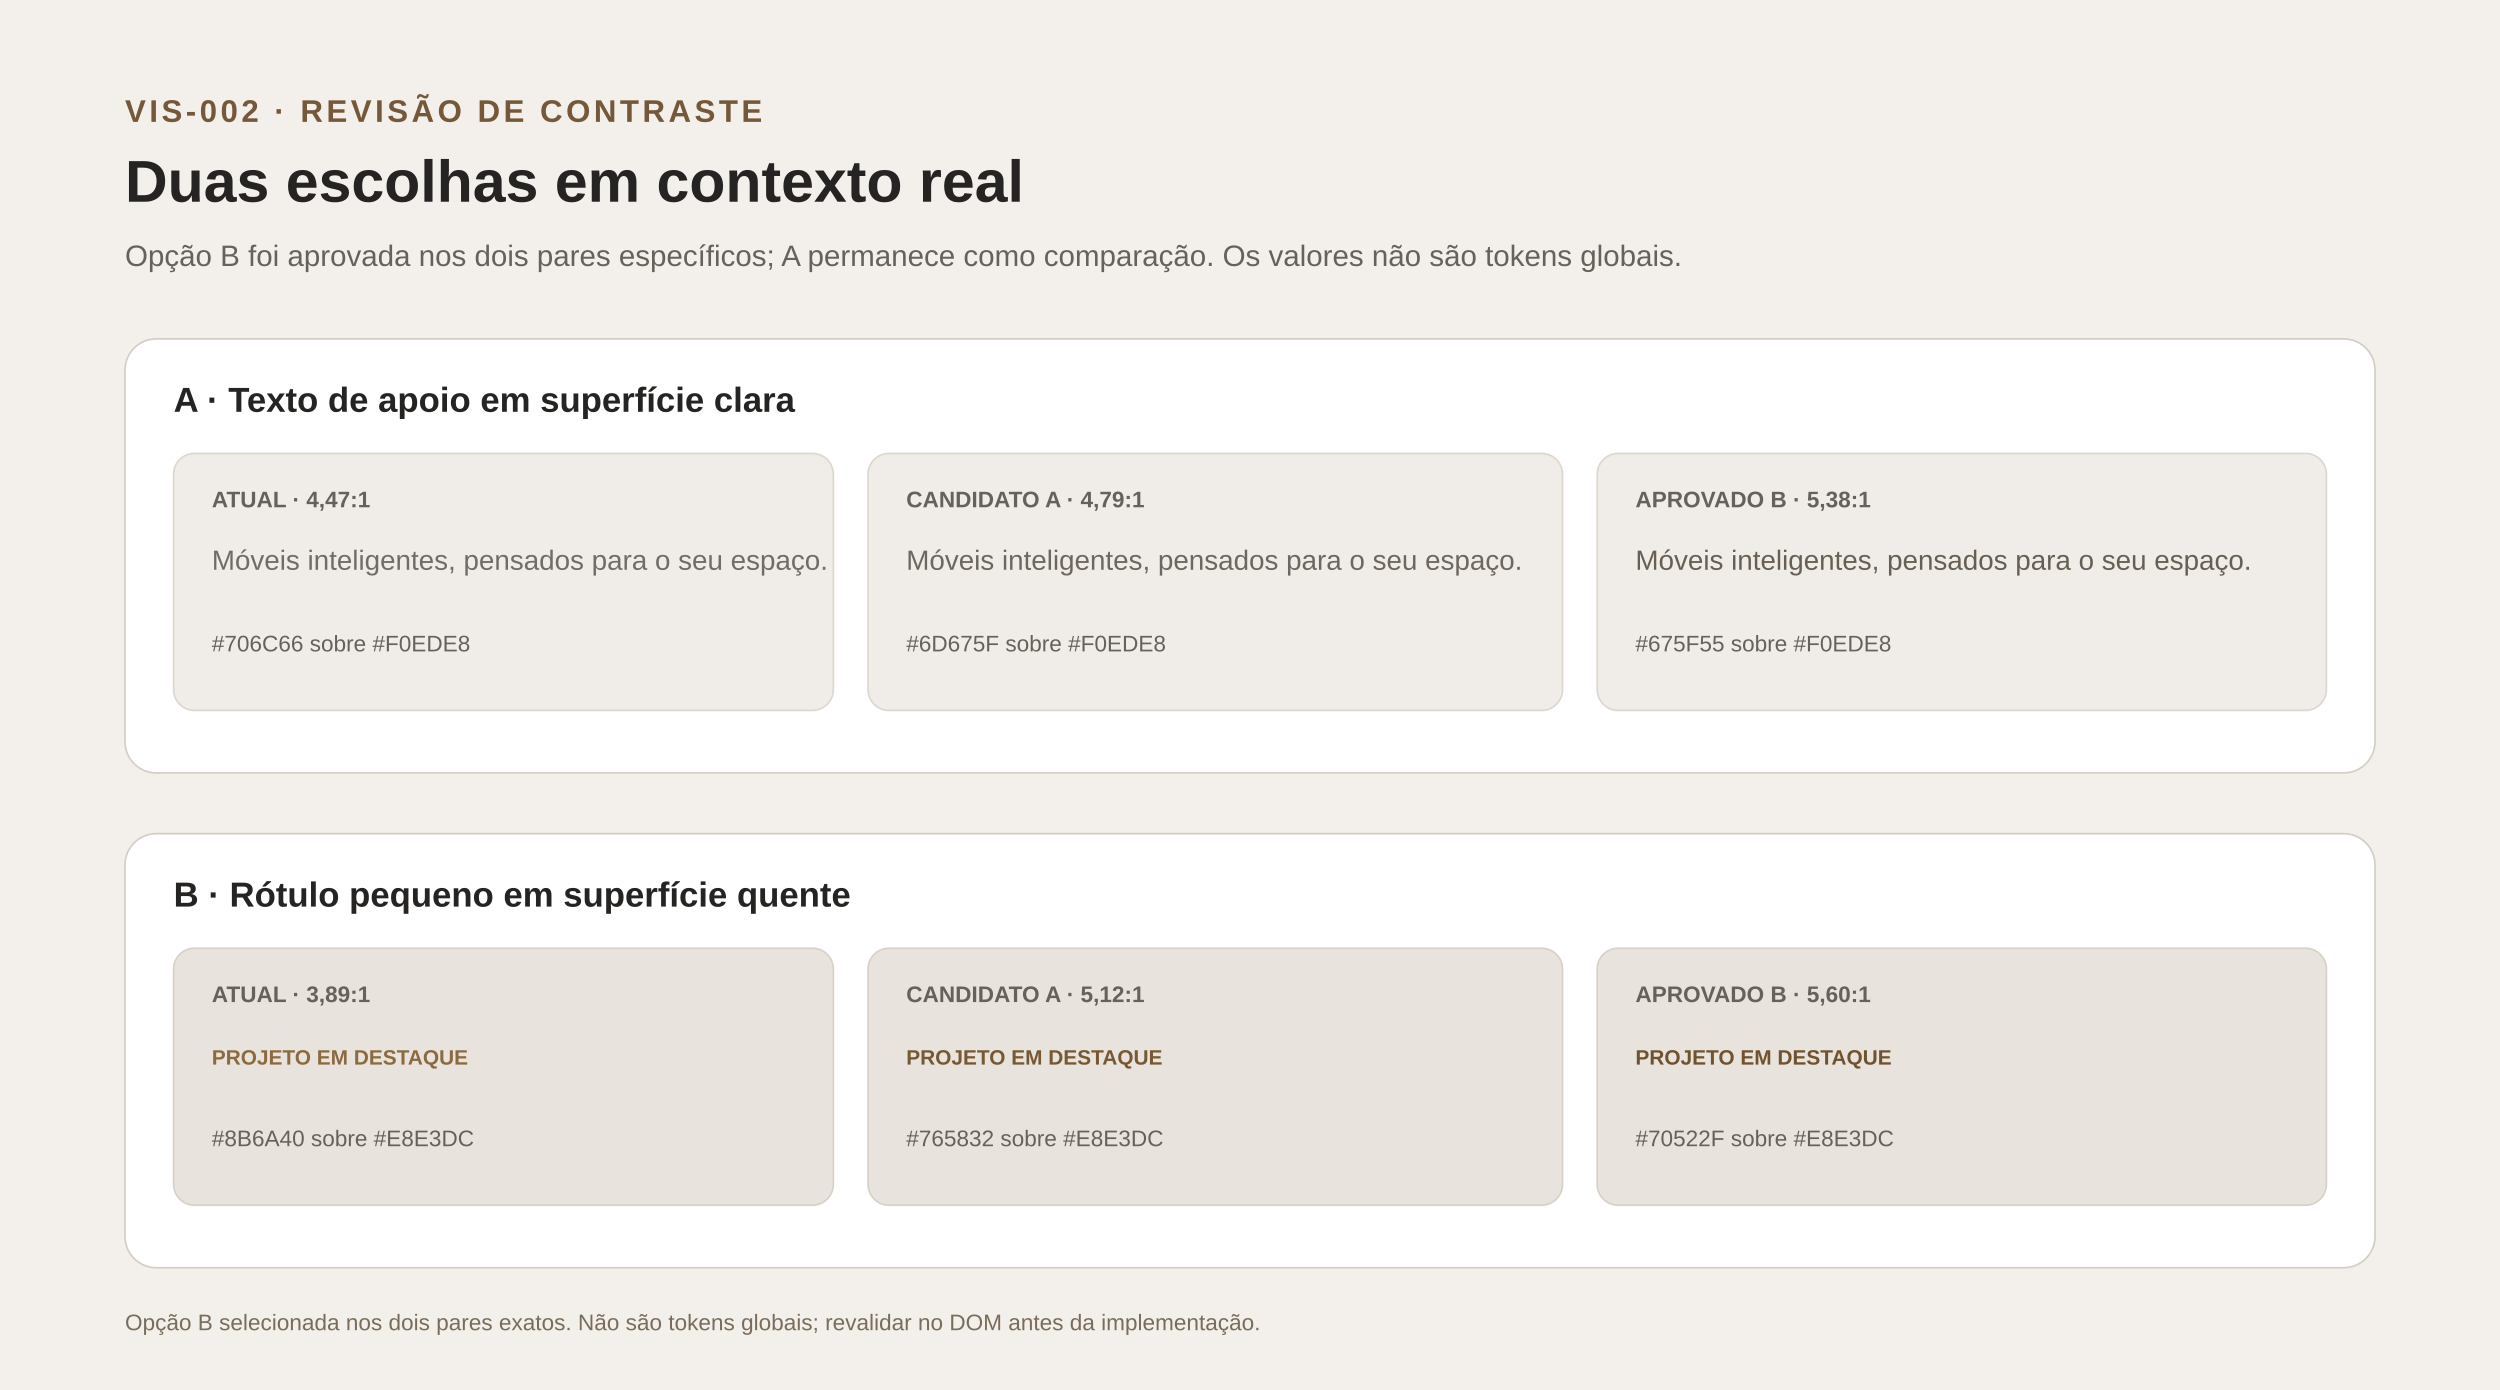
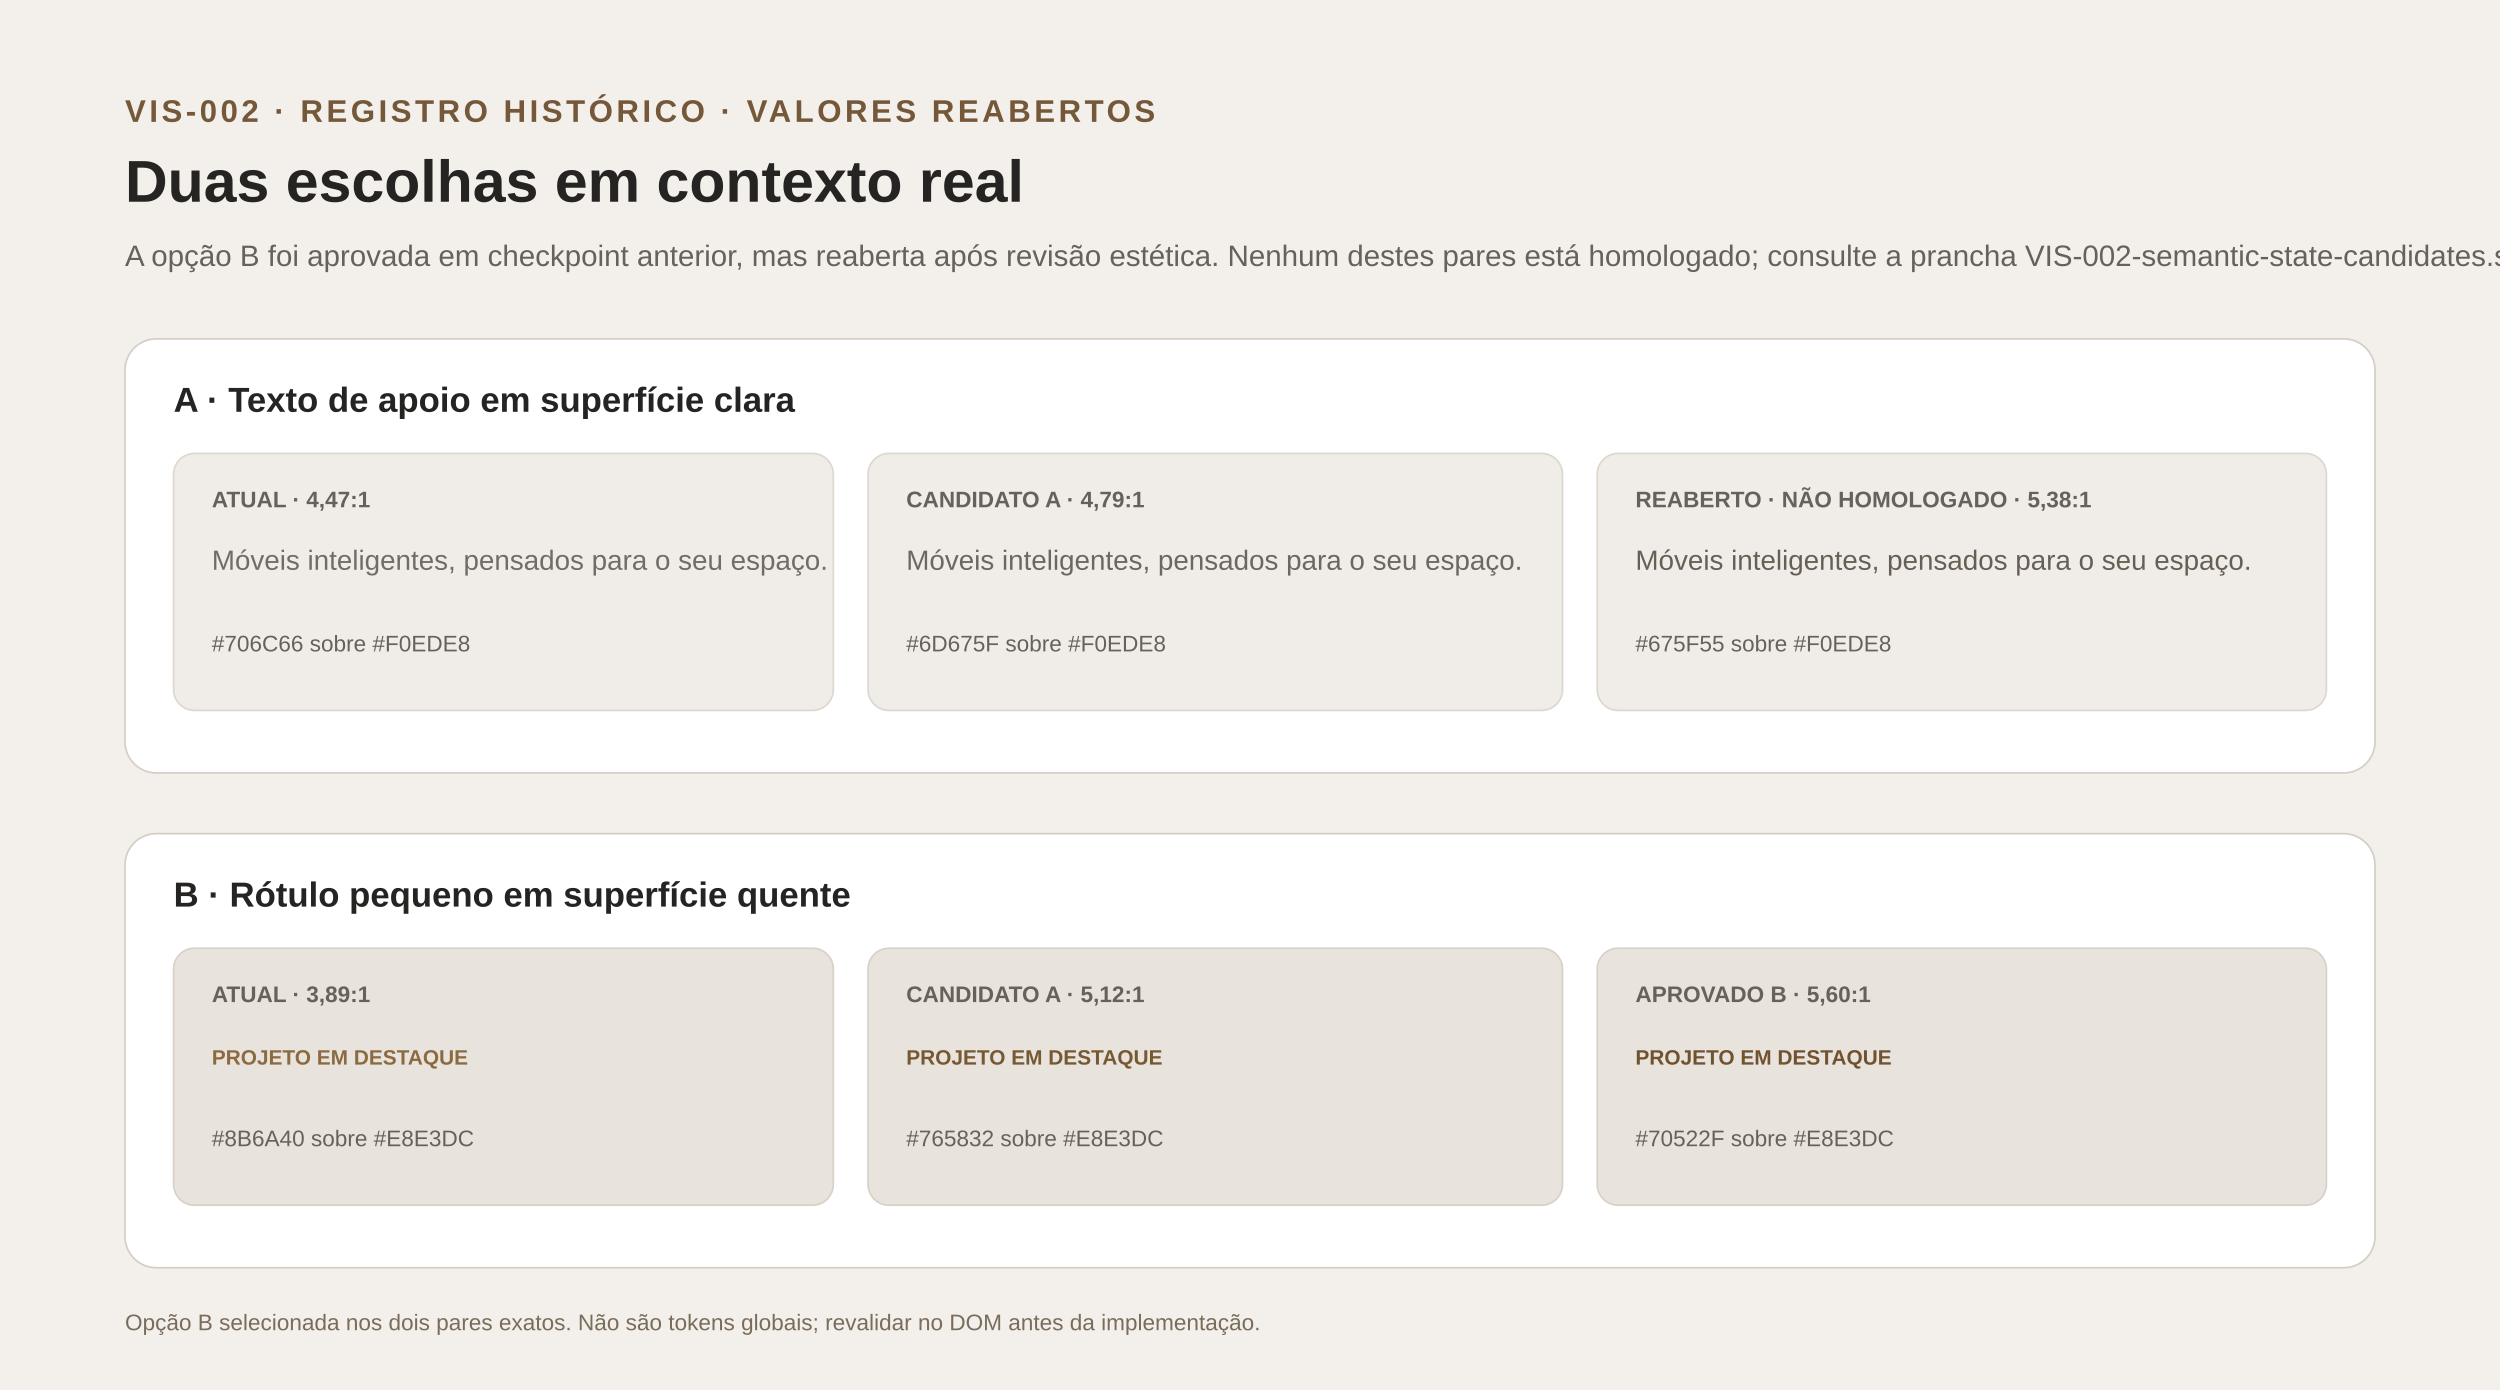
<svg xmlns="http://www.w3.org/2000/svg" width="1200" height="667" viewBox="0 0 1440 800">
  <rect width="1440" height="800" fill="#f3f0eb" />
-   <text x="72" y="70" font-family="Arial,sans-serif" font-size="18" font-weight="700" fill="#745839" letter-spacing="2">VIS-002 · REVISÃO DE CONTRASTE</text>
+   <text x="72" y="70" font-family="Arial,sans-serif" font-size="18" font-weight="700" fill="#745839" letter-spacing="2">VIS-002 · REGISTRO HISTÓRICO · VALORES REABERTOS</text>
  <text x="72" y="116" font-family="Arial,sans-serif" font-size="34" font-weight="700" fill="#252422">Duas escolhas em contexto real</text>
-   <text x="72" y="153" font-family="Arial,sans-serif" font-size="17" fill="#66615a">Opção B foi aprovada nos dois pares específicos; A permanece como comparação. Os valores não são tokens globais.</text>
+   <text x="72" y="153" font-family="Arial,sans-serif" font-size="17" fill="#66615a">A opção B foi aprovada em checkpoint anterior, mas reaberta após revisão estética. Nenhum destes pares está homologado; consulte a prancha VIS-002-semantic-state-candidates.svg.</text>
  <g transform="translate(72 195)">
    <rect width="1296" height="250" rx="18" fill="#fff" stroke="#d4cec5" />
    <text x="28" y="42" font-family="Arial,sans-serif" font-size="20" font-weight="700" fill="#252422">A · Texto de apoio em superfície clara</text>
    <rect x="28" y="66" width="380" height="148" rx="12" fill="#F0EDE8" stroke="#ddd7cf" />
    <text x="50" y="97" font-family="Arial,sans-serif" font-size="13" font-weight="700" fill="#66615a">ATUAL · 4,47:1</text>
    <text x="50" y="133" font-family="Arial,sans-serif" font-size="16" fill="#706C66">Móveis inteligentes, pensados para o seu espaço.</text>
    <text x="50" y="180" font-family="Arial,sans-serif" font-size="13" fill="#66615a">#706C66 sobre #F0EDE8</text>
    <rect x="428" y="66" width="400" height="148" rx="12" fill="#F0EDE8" stroke="#ddd7cf" />
    <text x="450" y="97" font-family="Arial,sans-serif" font-size="13" font-weight="700" fill="#66615a">CANDIDATO A · 4,79:1</text>
    <text x="450" y="133" font-family="Arial,sans-serif" font-size="16" fill="#6D675F">Móveis inteligentes, pensados para o seu espaço.</text>
    <text x="450" y="180" font-family="Arial,sans-serif" font-size="13" fill="#66615a">#6D675F sobre #F0EDE8</text>
    <rect x="848" y="66" width="420" height="148" rx="12" fill="#F0EDE8" stroke="#ddd7cf" />
-     <text x="870" y="97" font-family="Arial,sans-serif" font-size="13" font-weight="700" fill="#66615a">APROVADO B · 5,38:1</text>
+     <text x="870" y="97" font-family="Arial,sans-serif" font-size="13" font-weight="700" fill="#66615a">REABERTO · NÃO HOMOLOGADO · 5,38:1</text>
    <text x="870" y="133" font-family="Arial,sans-serif" font-size="16" fill="#675F55">Móveis inteligentes, pensados para o seu espaço.</text>
    <text x="870" y="180" font-family="Arial,sans-serif" font-size="13" fill="#66615a">#675F55 sobre #F0EDE8</text>
  </g>
  <g transform="translate(72 480)">
    <rect width="1296" height="250" rx="18" fill="#fff" stroke="#d4cec5" />
    <text x="28" y="42" font-family="Arial,sans-serif" font-size="20" font-weight="700" fill="#252422">B · Rótulo pequeno em superfície quente</text>
    <rect x="28" y="66" width="380" height="148" rx="12" fill="#E8E3DC" stroke="#d8d1c8" />
    <text x="50" y="97" font-family="Arial,sans-serif" font-size="13" font-weight="700" fill="#66615a">ATUAL · 3,89:1</text>
    <text x="50" y="133" font-family="Arial,sans-serif" font-size="12" font-weight="700" fill="#8B6A40">PROJETO EM DESTAQUE</text>
    <text x="50" y="180" font-family="Arial,sans-serif" font-size="13" fill="#66615a">#8B6A40 sobre #E8E3DC</text>
    <rect x="428" y="66" width="400" height="148" rx="12" fill="#E8E3DC" stroke="#d8d1c8" />
    <text x="450" y="97" font-family="Arial,sans-serif" font-size="13" font-weight="700" fill="#66615a">CANDIDATO A · 5,12:1</text>
    <text x="450" y="133" font-family="Arial,sans-serif" font-size="12" font-weight="700" fill="#765832">PROJETO EM DESTAQUE</text>
    <text x="450" y="180" font-family="Arial,sans-serif" font-size="13" fill="#66615a">#765832 sobre #E8E3DC</text>
    <rect x="848" y="66" width="420" height="148" rx="12" fill="#E8E3DC" stroke="#d8d1c8" />
    <text x="870" y="97" font-family="Arial,sans-serif" font-size="13" font-weight="700" fill="#66615a">APROVADO B · 5,60:1</text>
    <text x="870" y="133" font-family="Arial,sans-serif" font-size="12" font-weight="700" fill="#70522F">PROJETO EM DESTAQUE</text>
    <text x="870" y="180" font-family="Arial,sans-serif" font-size="13" fill="#66615a">#70522F sobre #E8E3DC</text>
  </g>
  <text x="72" y="766" font-family="Arial,sans-serif" font-size="13" fill="#796c5b">Opção B selecionada nos dois pares exatos. Não são tokens globais; revalidar no DOM antes da implementação.</text>
</svg>
